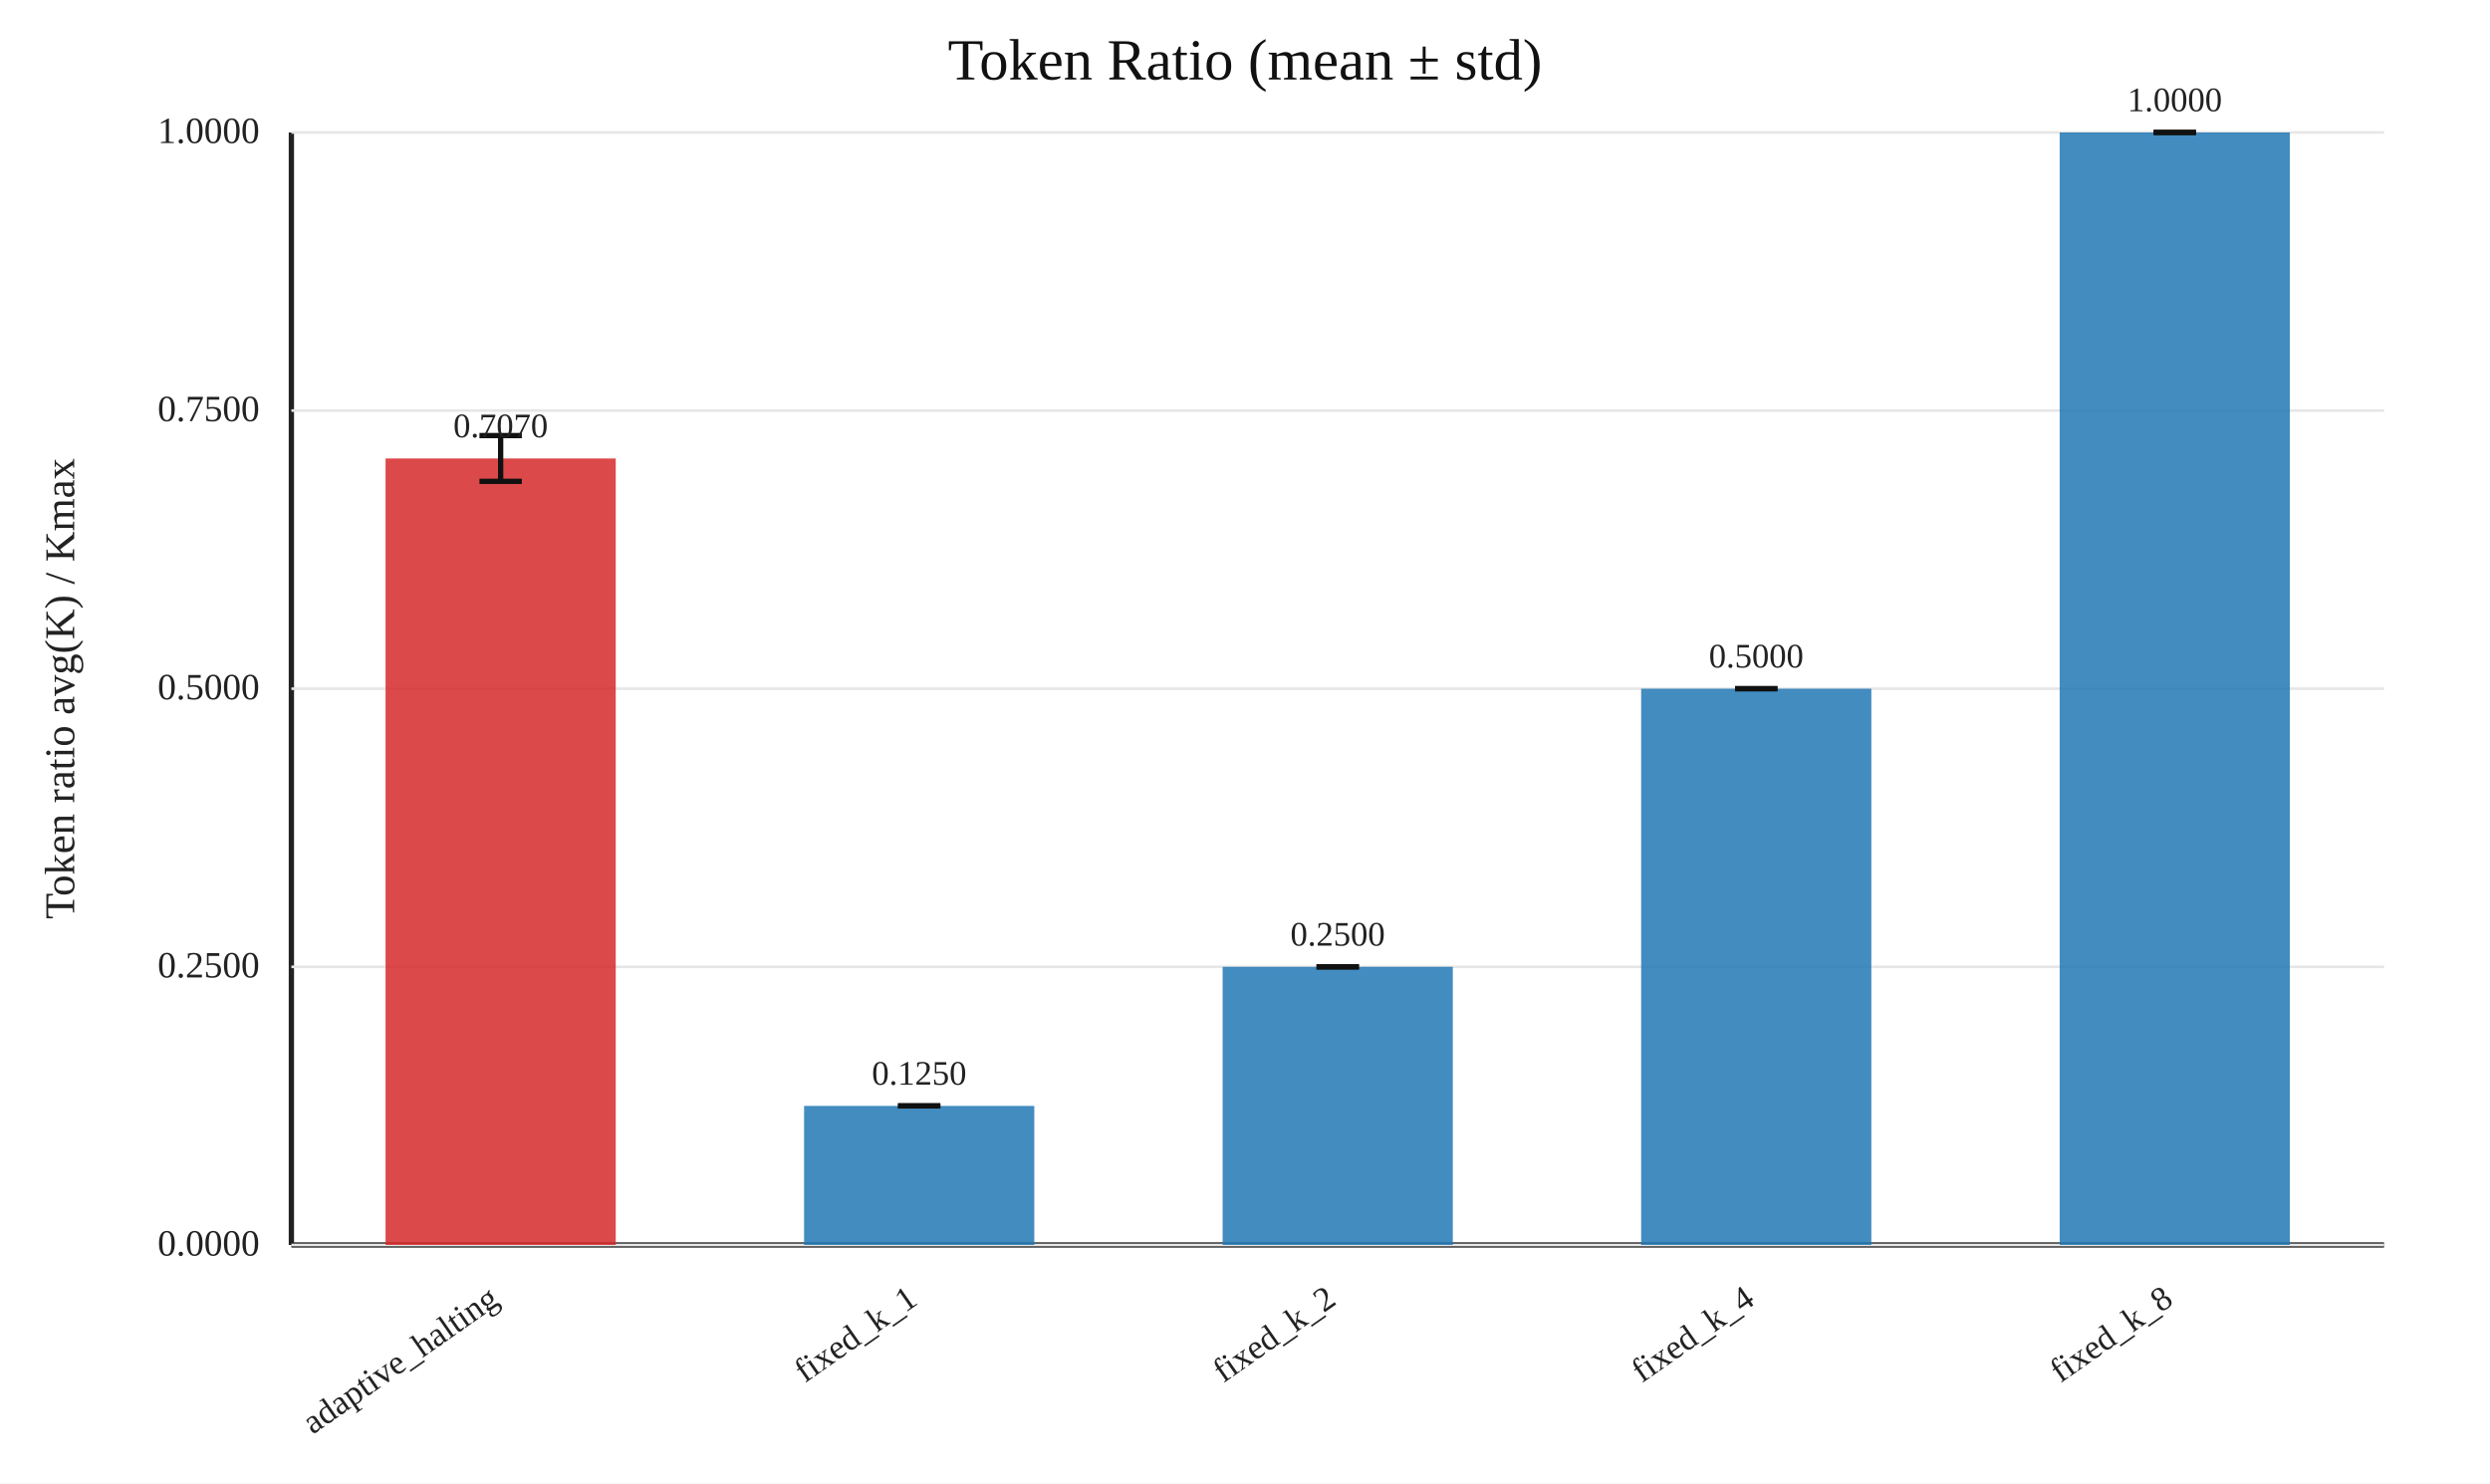
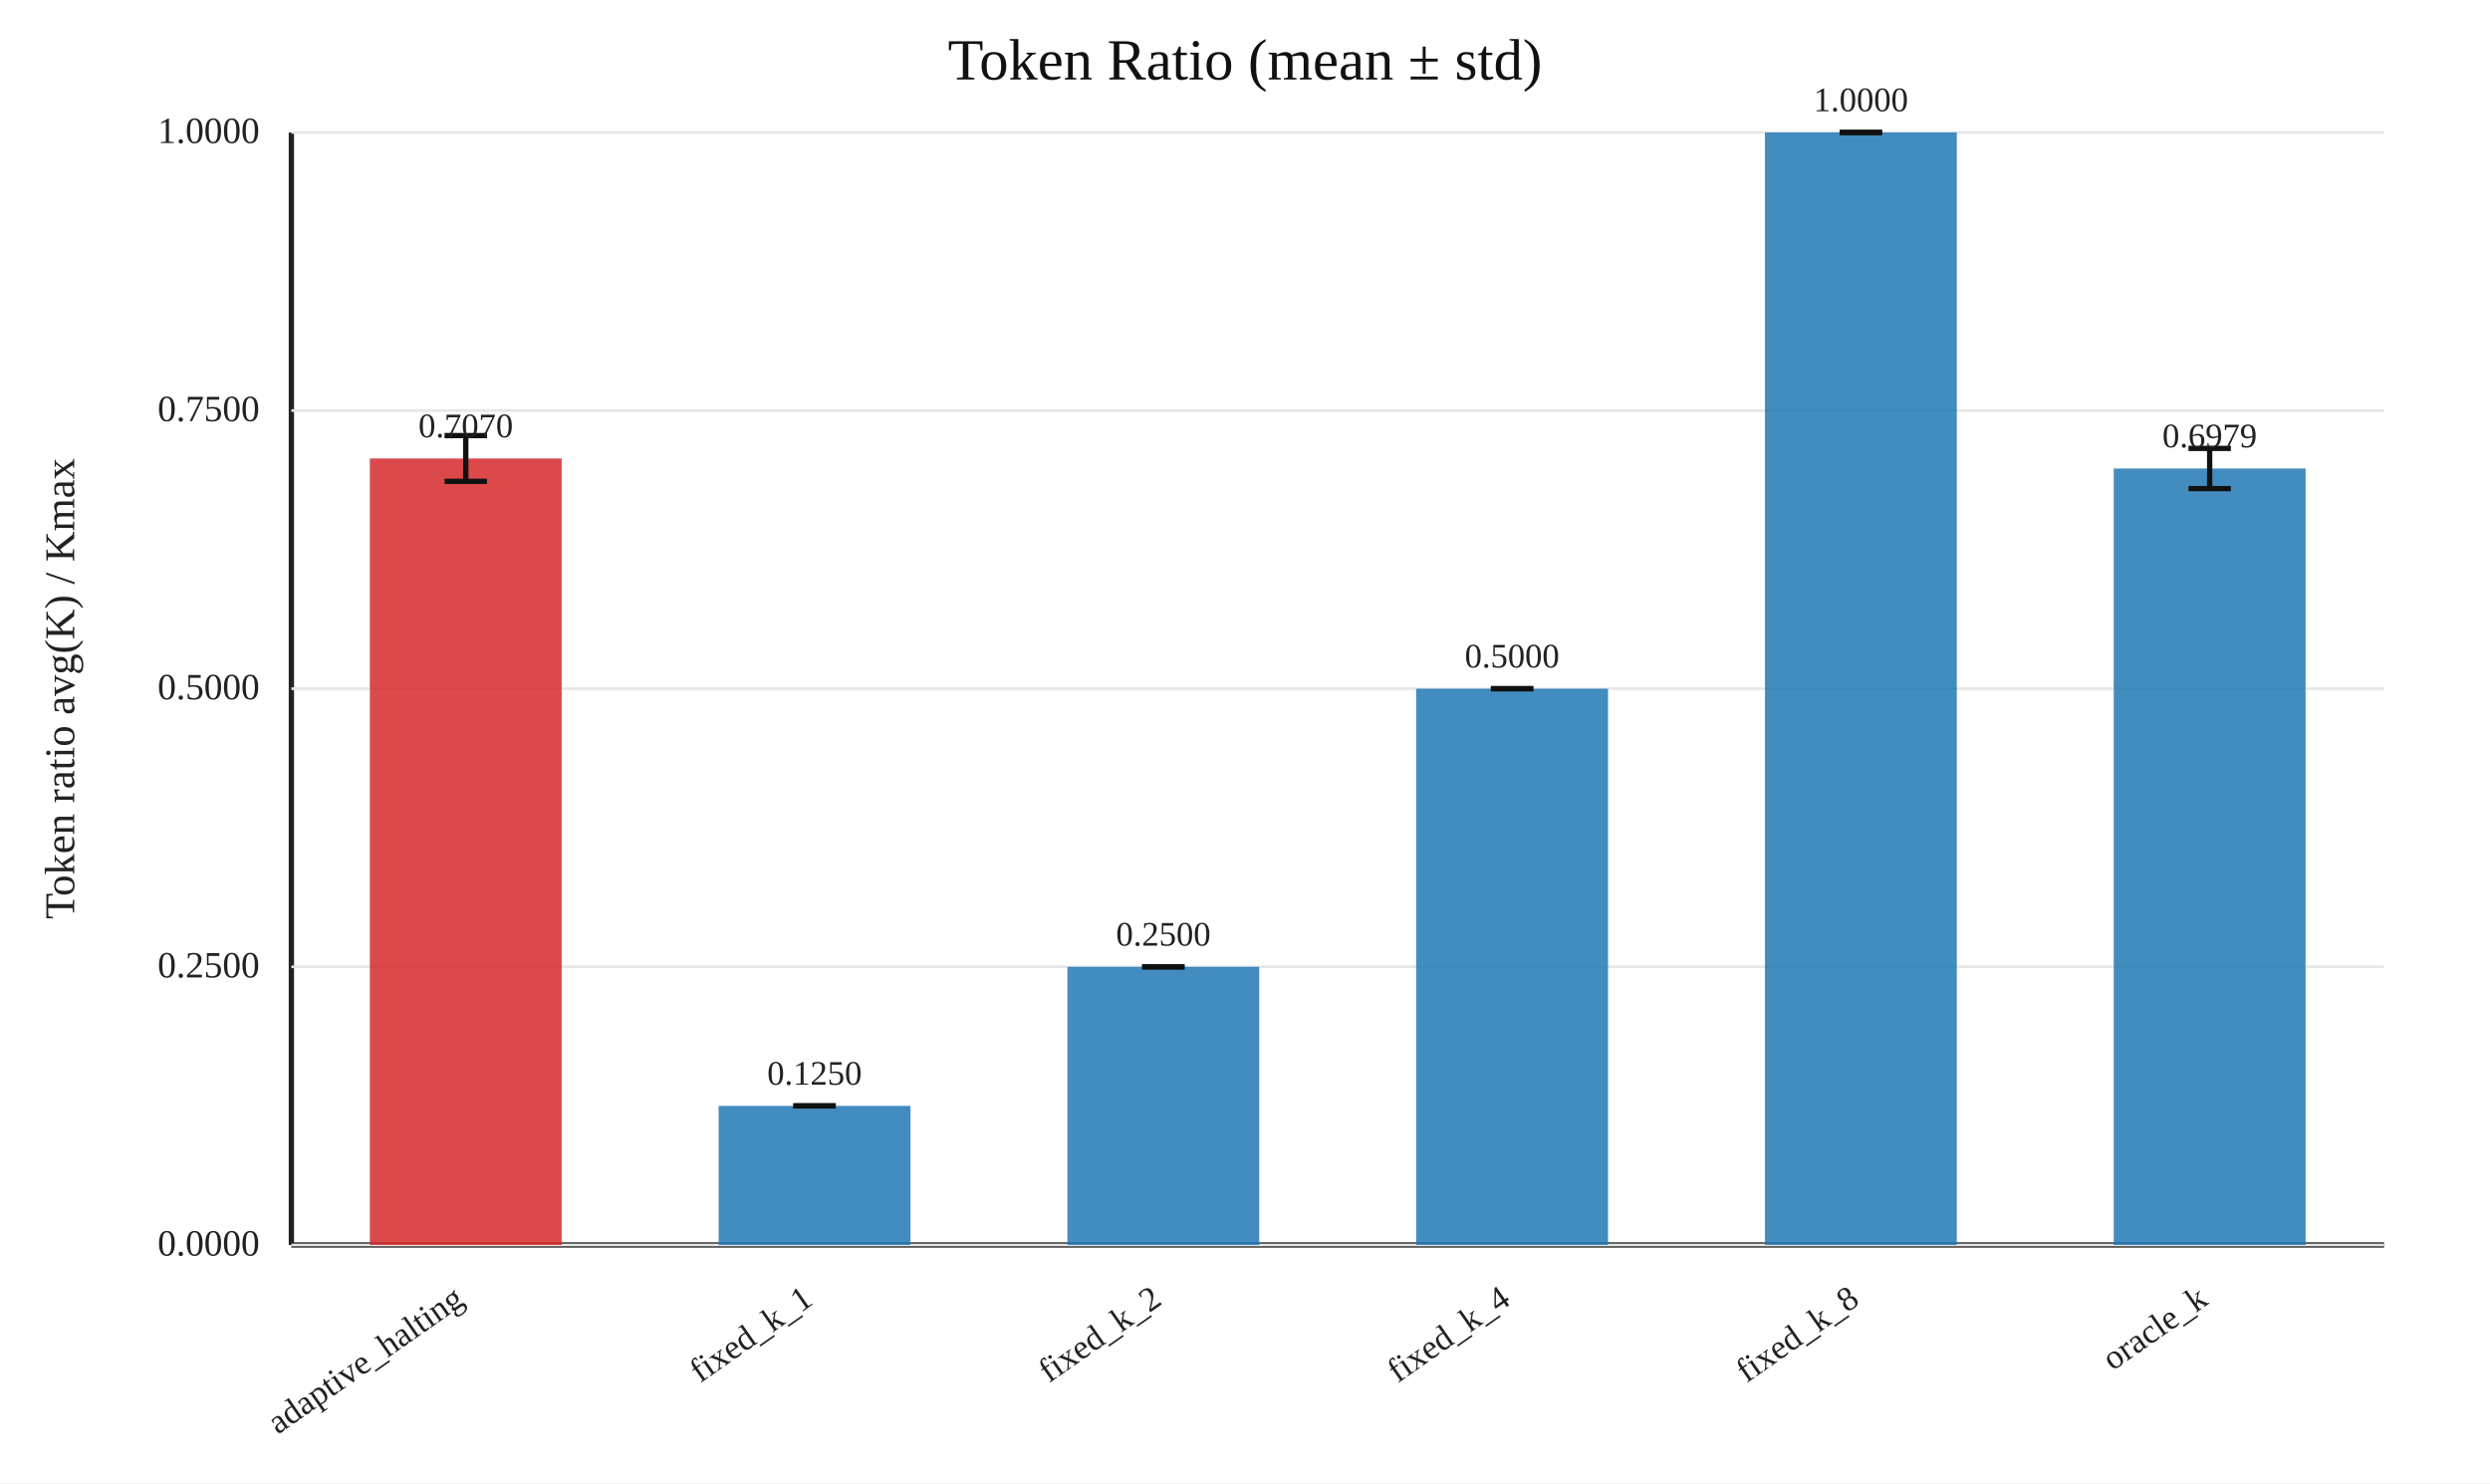
<svg xmlns="http://www.w3.org/2000/svg" width="940" height="560" viewBox="0 0 940 560">
  <rect x="0" y="0" width="940" height="560" fill="#ffffff" />
  <line x1="110" y1="470" x2="900" y2="470" stroke="#222" stroke-width="2" />
  <line x1="110" y1="470" x2="110" y2="50" stroke="#222" stroke-width="2" />
  <line x1="110" y1="470.00" x2="900" y2="470.00" stroke="#e6e6e6" />
  <text x="98" y="474.00" font-size="14" text-anchor="end" fill="#222">0.0000</text>
  <line x1="110" y1="365.00" x2="900" y2="365.00" stroke="#e6e6e6" />
  <text x="98" y="369.00" font-size="14" text-anchor="end" fill="#222">0.2500</text>
  <line x1="110" y1="260.00" x2="900" y2="260.00" stroke="#e6e6e6" />
  <text x="98" y="264.00" font-size="14" text-anchor="end" fill="#222">0.5000</text>
  <line x1="110" y1="155.00" x2="900" y2="155.00" stroke="#e6e6e6" />
  <text x="98" y="159.00" font-size="14" text-anchor="end" fill="#222">0.7500</text>
  <line x1="110" y1="50.00" x2="900" y2="50.00" stroke="#e6e6e6" />
  <text x="98" y="54.00" font-size="14" text-anchor="end" fill="#222">1.0000</text>
-   <rect x="145.55" y="173.08" width="86.90" height="296.92" fill="#d62728" opacity="0.84" />
-   <line x1="189.00" y1="164.44" x2="189.00" y2="181.72" stroke="#111" stroke-width="2" />
-   <line x1="181.00" y1="164.44" x2="197.00" y2="164.44" stroke="#111" stroke-width="2" />
-   <line x1="181.00" y1="181.72" x2="197.00" y2="181.72" stroke="#111" stroke-width="2" />
-   <text x="189.00" y="492" font-size="13" text-anchor="end" transform="rotate(-35 189.00 492)" fill="#222">adaptive_halting</text>
-   <text x="189.00" y="165.08" font-size="13" text-anchor="middle" fill="#222">0.7070</text>
-   <rect x="303.55" y="417.50" width="86.90" height="52.50" fill="#1f77b4" opacity="0.84" />
-   <line x1="347.00" y1="417.50" x2="347.00" y2="417.50" stroke="#111" stroke-width="2" />
-   <line x1="339.00" y1="417.50" x2="355.00" y2="417.50" stroke="#111" stroke-width="2" />
-   <line x1="339.00" y1="417.50" x2="355.00" y2="417.50" stroke="#111" stroke-width="2" />
-   <text x="347.00" y="492" font-size="13" text-anchor="end" transform="rotate(-35 347.00 492)" fill="#222">fixed_k_1</text>
-   <text x="347.00" y="409.50" font-size="13" text-anchor="middle" fill="#222">0.1250</text>
-   <rect x="461.55" y="365.00" width="86.90" height="105.00" fill="#1f77b4" opacity="0.84" />
-   <line x1="505.00" y1="365.00" x2="505.00" y2="365.00" stroke="#111" stroke-width="2" />
-   <line x1="497.00" y1="365.00" x2="513.00" y2="365.00" stroke="#111" stroke-width="2" />
-   <line x1="497.00" y1="365.00" x2="513.00" y2="365.00" stroke="#111" stroke-width="2" />
-   <text x="505.00" y="492" font-size="13" text-anchor="end" transform="rotate(-35 505.00 492)" fill="#222">fixed_k_2</text>
-   <text x="505.00" y="357.00" font-size="13" text-anchor="middle" fill="#222">0.2500</text>
-   <rect x="619.55" y="260.00" width="86.90" height="210.00" fill="#1f77b4" opacity="0.84" />
-   <line x1="663.00" y1="260.00" x2="663.00" y2="260.00" stroke="#111" stroke-width="2" />
-   <line x1="655.00" y1="260.00" x2="671.00" y2="260.00" stroke="#111" stroke-width="2" />
-   <line x1="655.00" y1="260.00" x2="671.00" y2="260.00" stroke="#111" stroke-width="2" />
-   <text x="663.00" y="492" font-size="13" text-anchor="end" transform="rotate(-35 663.00 492)" fill="#222">fixed_k_4</text>
-   <text x="663.00" y="252.00" font-size="13" text-anchor="middle" fill="#222">0.5000</text>
-   <rect x="777.55" y="50.00" width="86.90" height="420.00" fill="#1f77b4" opacity="0.84" />
-   <line x1="821.00" y1="50.00" x2="821.00" y2="50.00" stroke="#111" stroke-width="2" />
-   <line x1="813.00" y1="50.00" x2="829.00" y2="50.00" stroke="#111" stroke-width="2" />
-   <line x1="813.00" y1="50.00" x2="829.00" y2="50.00" stroke="#111" stroke-width="2" />
-   <text x="821.00" y="492" font-size="13" text-anchor="end" transform="rotate(-35 821.00 492)" fill="#222">fixed_k_8</text>
-   <text x="821.00" y="42.00" font-size="13" text-anchor="middle" fill="#222">1.0000</text>
+   <rect x="139.62" y="173.08" width="72.42" height="296.92" fill="#d62728" opacity="0.84" />
+   <line x1="175.83" y1="164.44" x2="175.83" y2="181.72" stroke="#111" stroke-width="2" />
+   <line x1="167.83" y1="164.44" x2="183.83" y2="164.44" stroke="#111" stroke-width="2" />
+   <line x1="167.83" y1="181.72" x2="183.83" y2="181.72" stroke="#111" stroke-width="2" />
+   <text x="175.83" y="492" font-size="13" text-anchor="end" transform="rotate(-35 175.83 492)" fill="#222">adaptive_halting</text>
+   <text x="175.83" y="165.08" font-size="13" text-anchor="middle" fill="#222">0.7070</text>
+   <rect x="271.29" y="417.50" width="72.42" height="52.50" fill="#1f77b4" opacity="0.84" />
+   <line x1="307.50" y1="417.50" x2="307.50" y2="417.50" stroke="#111" stroke-width="2" />
+   <line x1="299.50" y1="417.50" x2="315.50" y2="417.50" stroke="#111" stroke-width="2" />
+   <line x1="299.50" y1="417.50" x2="315.50" y2="417.50" stroke="#111" stroke-width="2" />
+   <text x="307.50" y="492" font-size="13" text-anchor="end" transform="rotate(-35 307.50 492)" fill="#222">fixed_k_1</text>
+   <text x="307.50" y="409.50" font-size="13" text-anchor="middle" fill="#222">0.1250</text>
+   <rect x="402.96" y="365.00" width="72.42" height="105.00" fill="#1f77b4" opacity="0.84" />
+   <line x1="439.17" y1="365.00" x2="439.17" y2="365.00" stroke="#111" stroke-width="2" />
+   <line x1="431.17" y1="365.00" x2="447.17" y2="365.00" stroke="#111" stroke-width="2" />
+   <line x1="431.17" y1="365.00" x2="447.17" y2="365.00" stroke="#111" stroke-width="2" />
+   <text x="439.17" y="492" font-size="13" text-anchor="end" transform="rotate(-35 439.17 492)" fill="#222">fixed_k_2</text>
+   <text x="439.17" y="357.00" font-size="13" text-anchor="middle" fill="#222">0.2500</text>
+   <rect x="534.62" y="260.00" width="72.42" height="210.00" fill="#1f77b4" opacity="0.84" />
+   <line x1="570.83" y1="260.00" x2="570.83" y2="260.00" stroke="#111" stroke-width="2" />
+   <line x1="562.83" y1="260.00" x2="578.83" y2="260.00" stroke="#111" stroke-width="2" />
+   <line x1="562.83" y1="260.00" x2="578.83" y2="260.00" stroke="#111" stroke-width="2" />
+   <text x="570.83" y="492" font-size="13" text-anchor="end" transform="rotate(-35 570.83 492)" fill="#222">fixed_k_4</text>
+   <text x="570.83" y="252.00" font-size="13" text-anchor="middle" fill="#222">0.5000</text>
+   <rect x="666.29" y="50.00" width="72.42" height="420.00" fill="#1f77b4" opacity="0.84" />
+   <line x1="702.50" y1="50.00" x2="702.50" y2="50.00" stroke="#111" stroke-width="2" />
+   <line x1="694.50" y1="50.00" x2="710.50" y2="50.00" stroke="#111" stroke-width="2" />
+   <line x1="694.50" y1="50.00" x2="710.50" y2="50.00" stroke="#111" stroke-width="2" />
+   <text x="702.50" y="492" font-size="13" text-anchor="end" transform="rotate(-35 702.50 492)" fill="#222">fixed_k_8</text>
+   <text x="702.50" y="42.00" font-size="13" text-anchor="middle" fill="#222">1.0000</text>
+   <rect x="797.96" y="176.87" width="72.42" height="293.13" fill="#1f77b4" opacity="0.84" />
+   <line x1="834.17" y1="169.28" x2="834.17" y2="184.46" stroke="#111" stroke-width="2" />
+   <line x1="826.17" y1="169.28" x2="842.17" y2="169.28" stroke="#111" stroke-width="2" />
+   <line x1="826.17" y1="184.46" x2="842.17" y2="184.46" stroke="#111" stroke-width="2" />
+   <text x="834.17" y="492" font-size="13" text-anchor="end" transform="rotate(-35 834.17 492)" fill="#222">oracle_k</text>
+   <text x="834.17" y="168.87" font-size="13" text-anchor="middle" fill="#222">0.6979</text>
  <text x="470.00" y="30" font-size="22" text-anchor="middle" fill="#111">Token Ratio (mean ± std)</text>
  <text x="28" y="260.00" font-size="16" text-anchor="middle" fill="#222" transform="rotate(-90 28 260.00)">Token ratio avg(K) / Kmax</text>
</svg>
